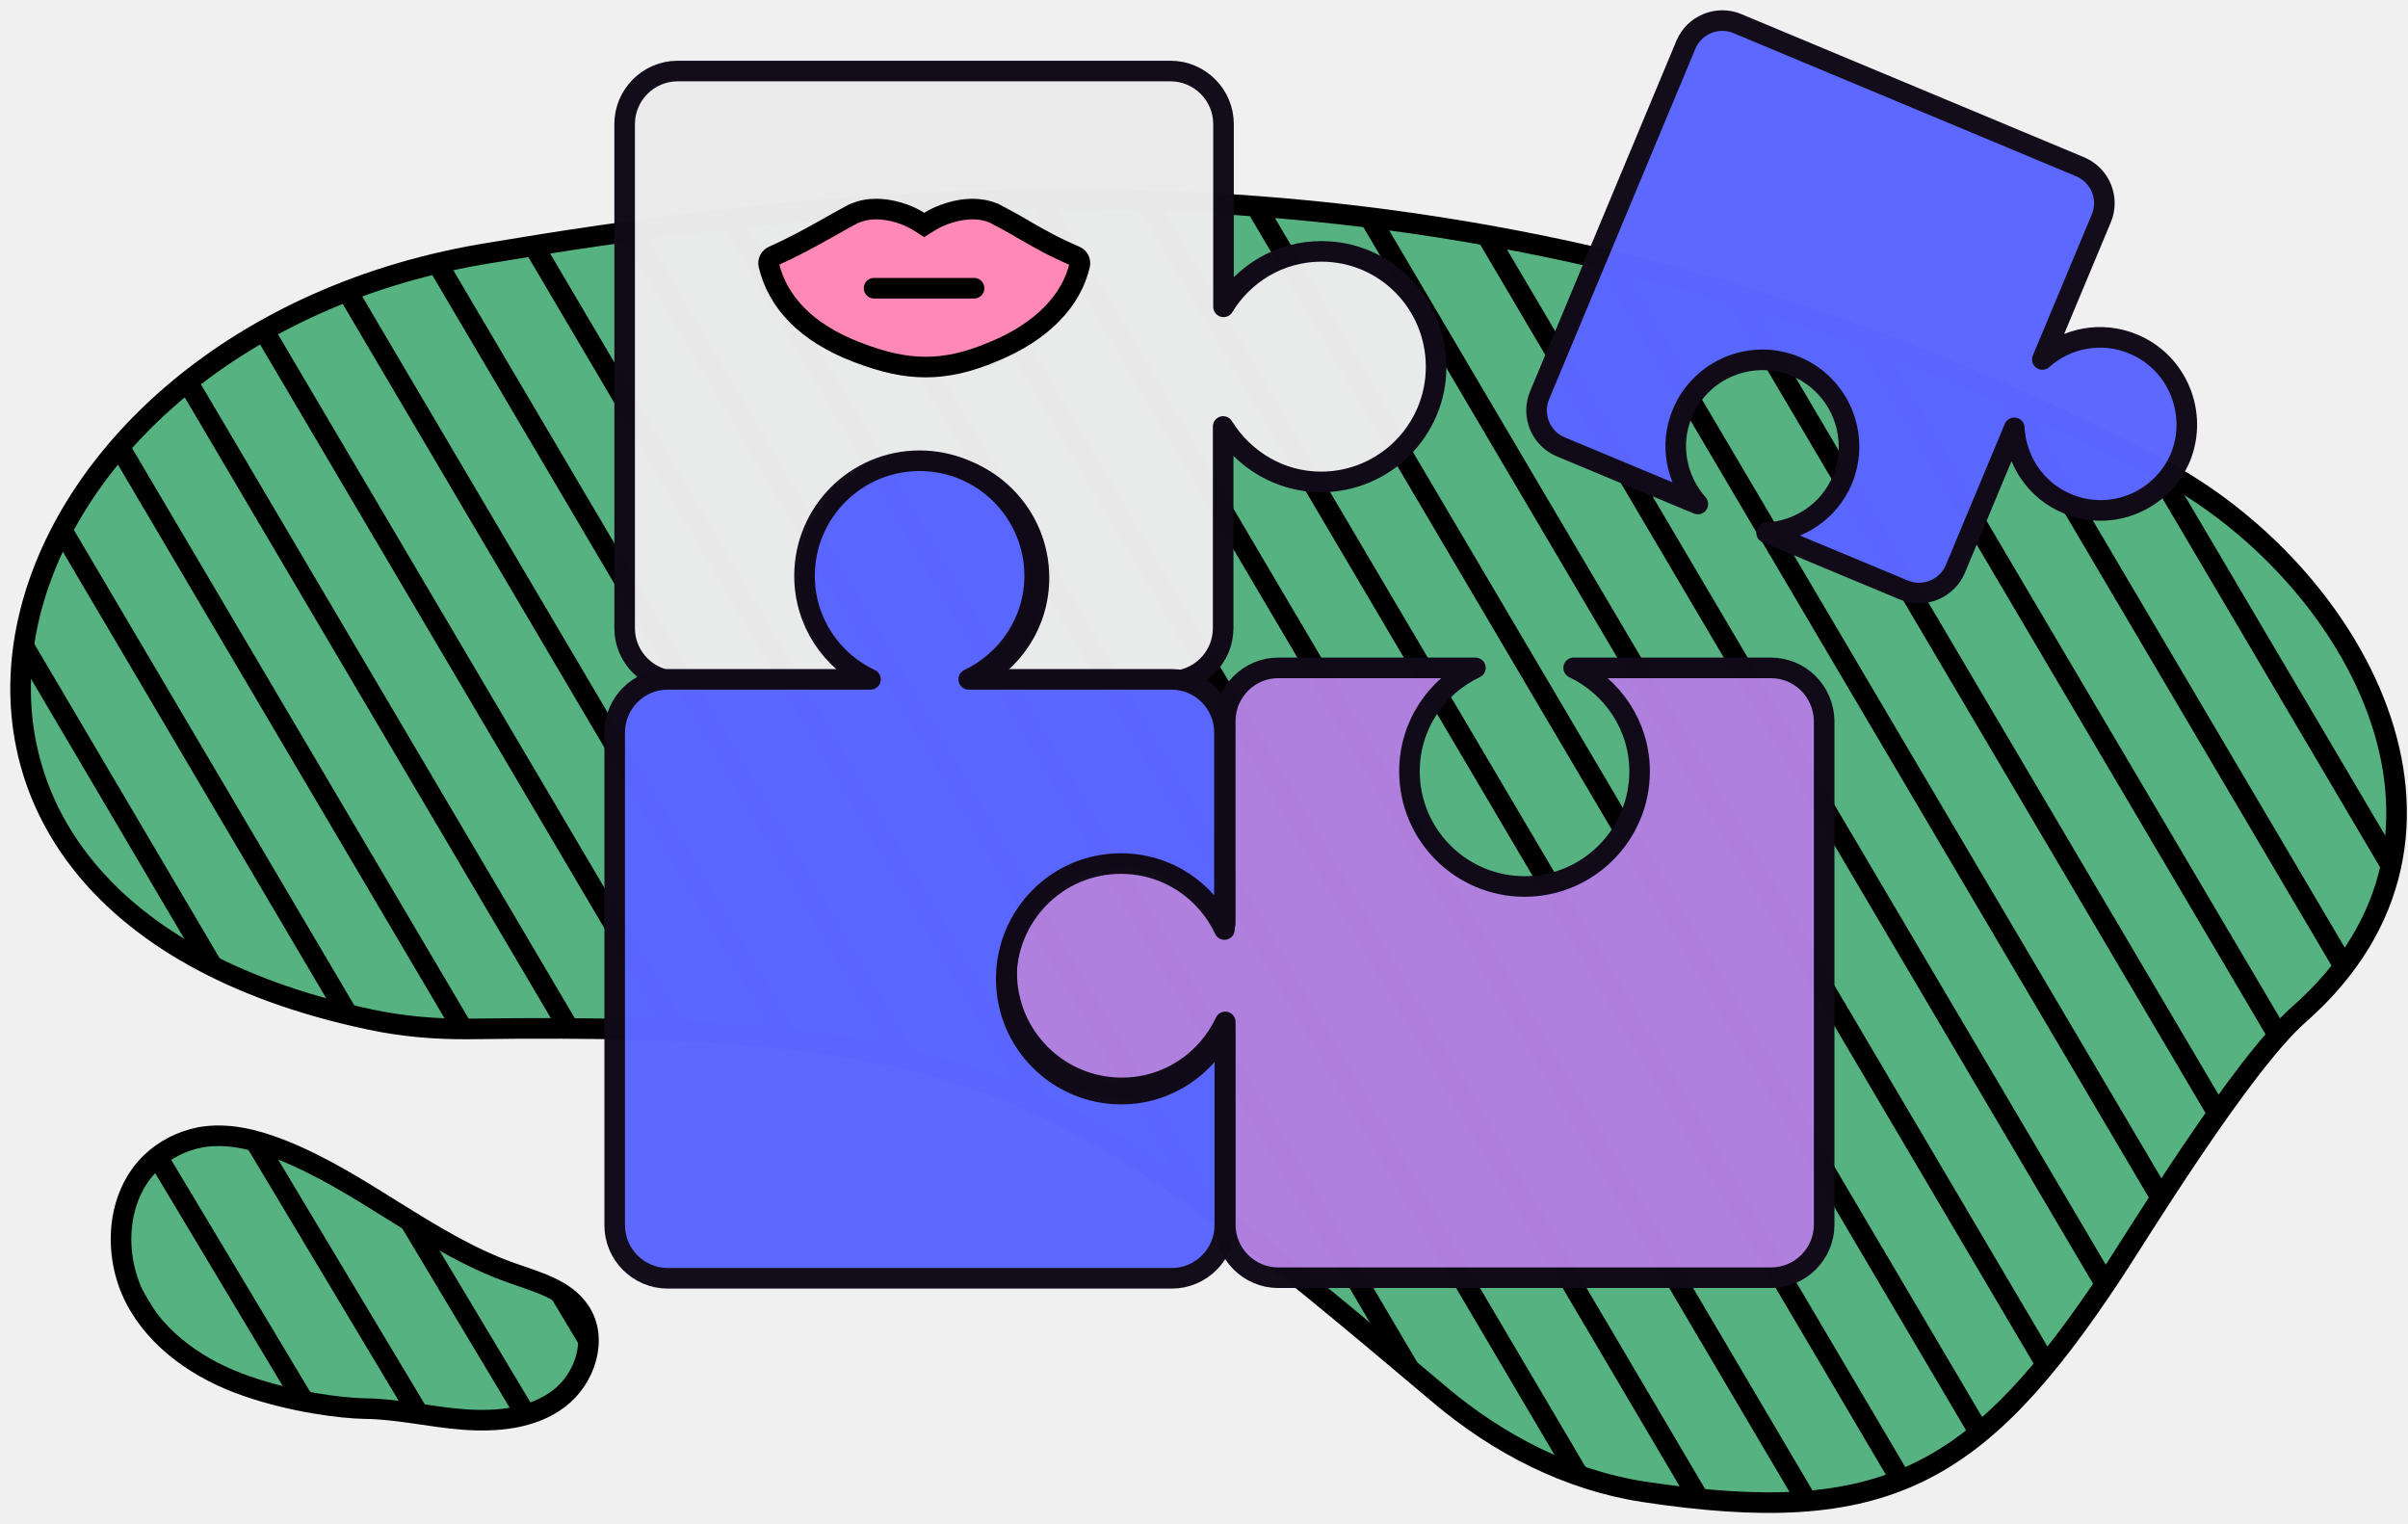
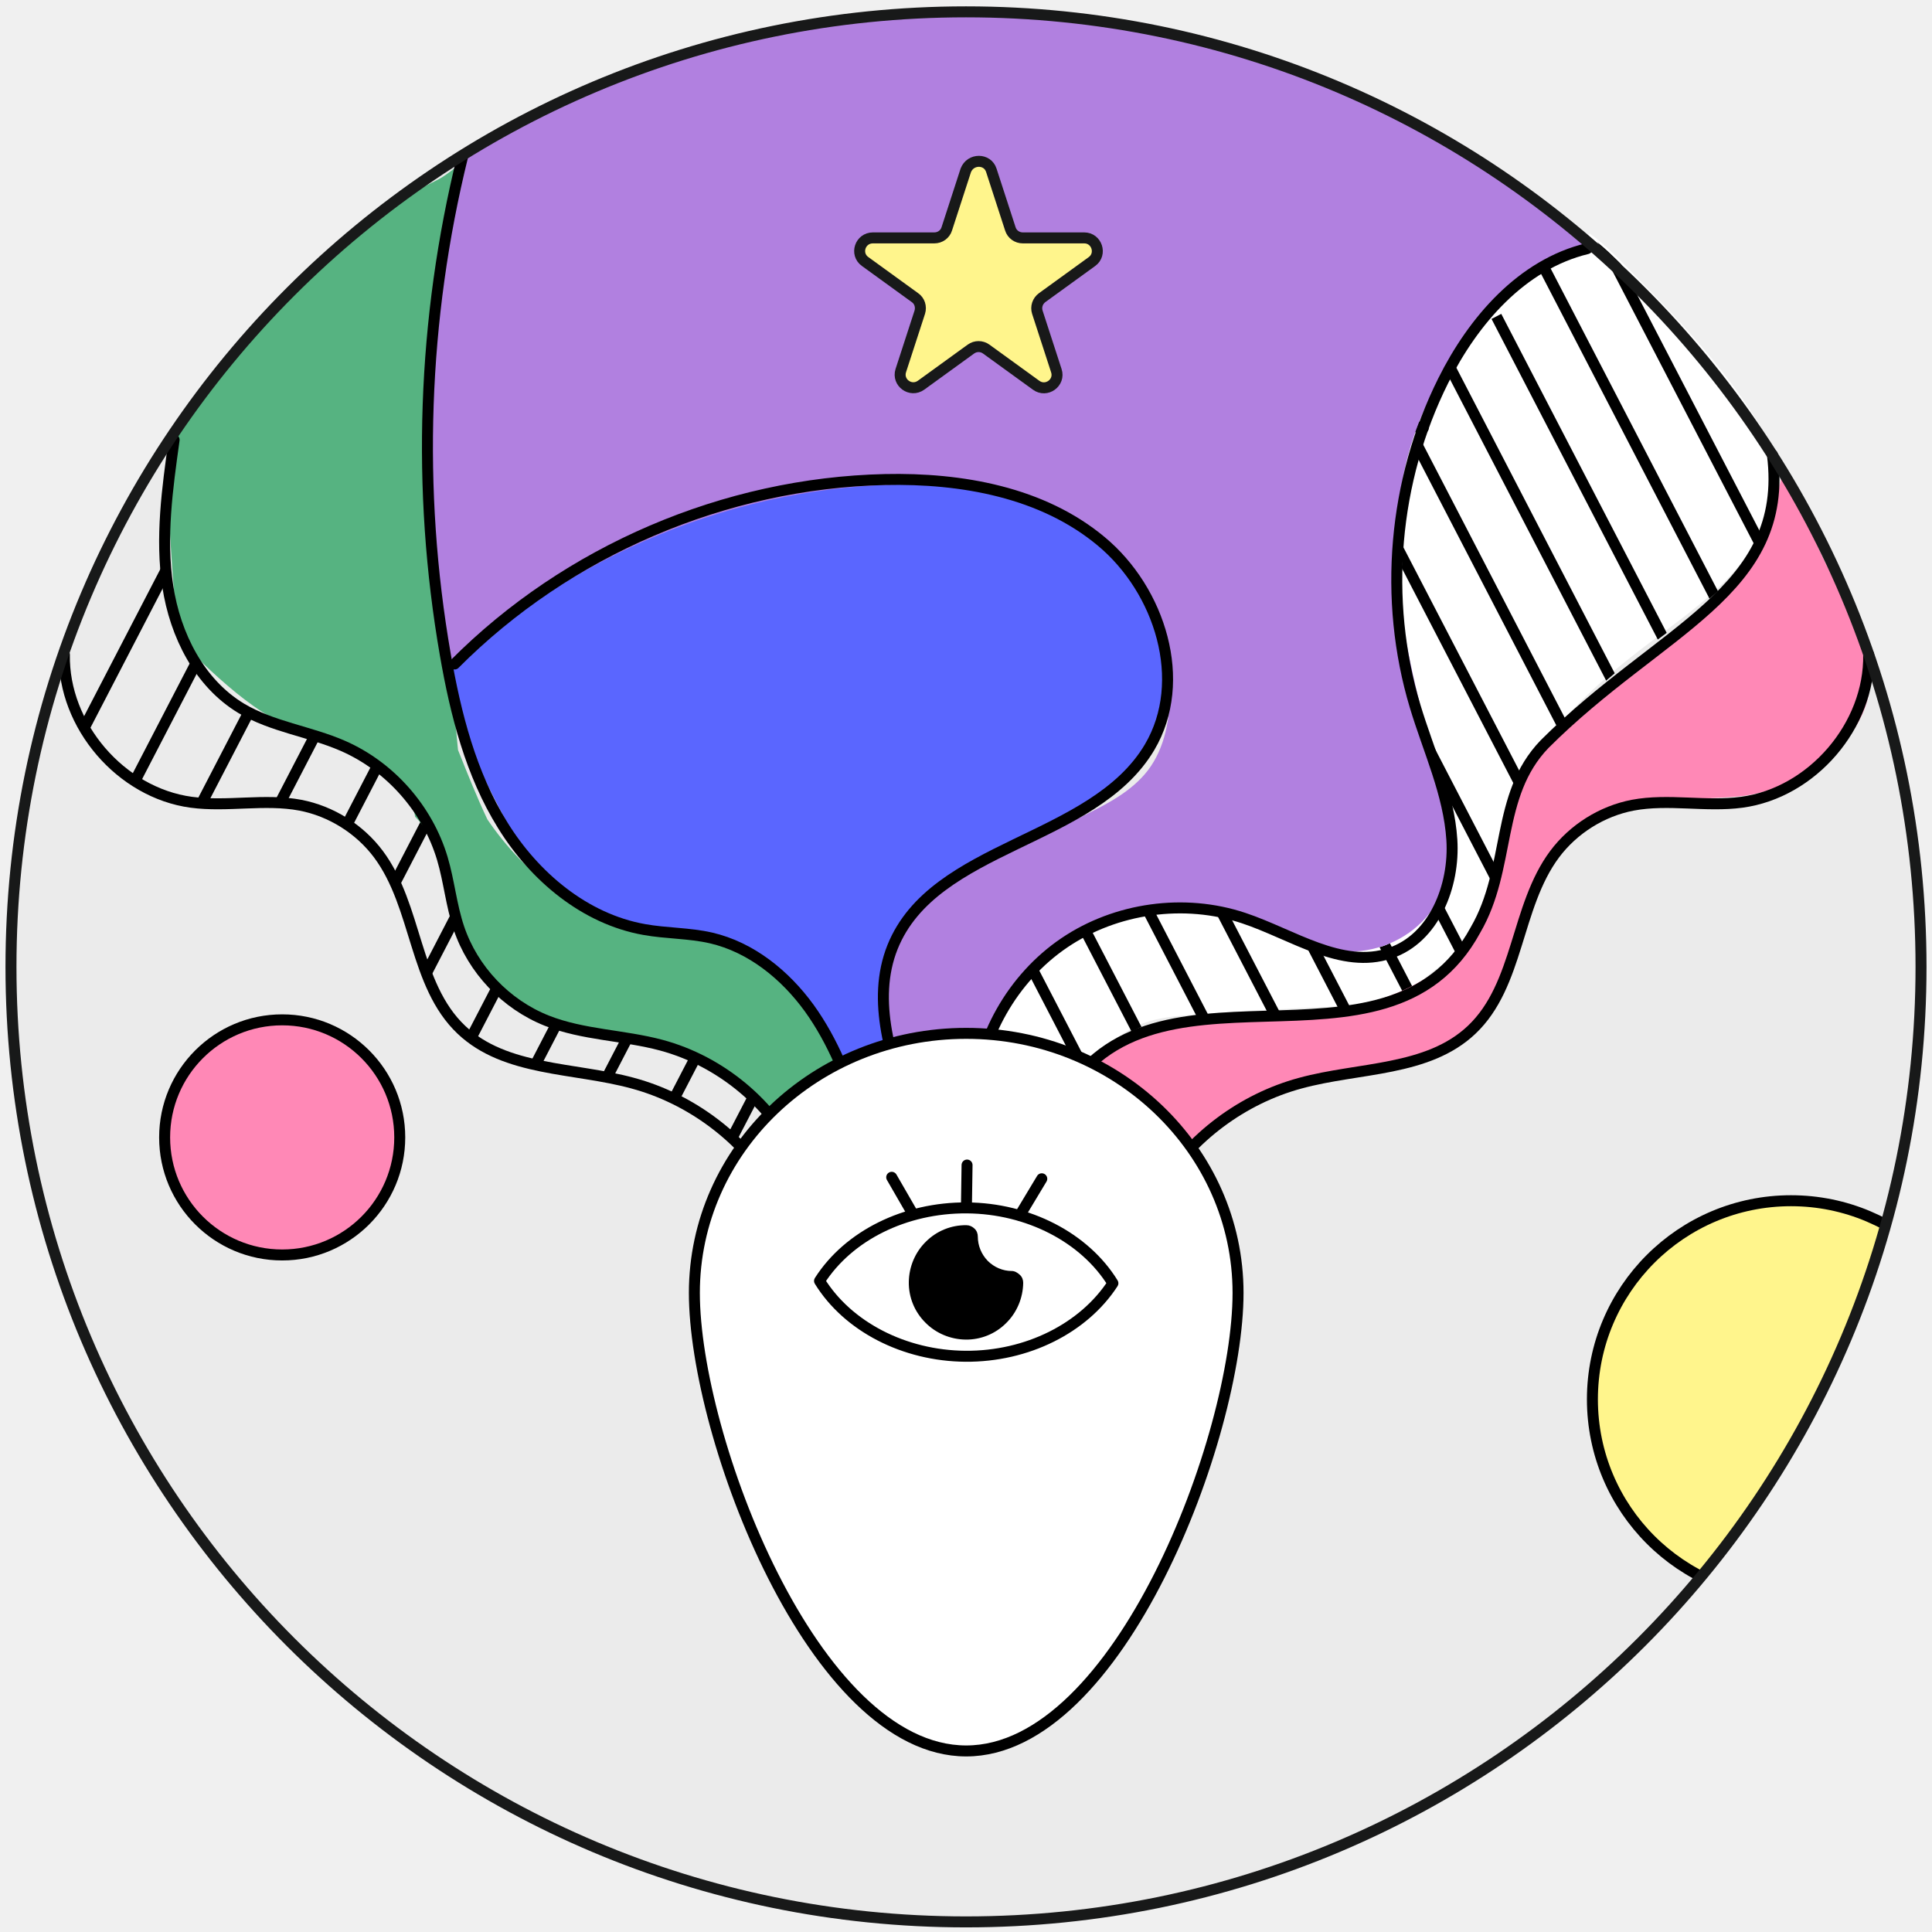
- <svg xmlns="http://www.w3.org/2000/svg" width="117" height="74" viewBox="0 0 117 74" fill="none">
-   <path d="M104.842 22.73C76.443 7.866 50.413 7.797 23.94 12.264C-0.964 16.167 -9.368 43.748 17.974 49.527C19.559 49.868 21.196 50.004 22.832 49.987C47.993 49.629 52.033 52.629 69.965 67.766C72.795 70.153 76.187 71.909 79.852 72.471C91.563 74.244 96.097 71.772 102.677 61.8C103.717 60.232 108.882 51.76 111.695 49.288C121.701 40.492 114.201 27.622 104.842 22.73Z" fill="#56B381" />
-   <mask id="mask0_525_47764" style="mask-type:luminance" maskUnits="userSpaceOnUse" x="1" y="9" width="116" height="64">
-     <path d="M104.842 22.73C76.443 7.866 50.413 7.797 23.94 12.264C-0.964 16.167 -9.368 43.748 17.974 49.527C19.559 49.868 21.196 50.004 22.832 49.987C47.993 49.629 52.033 52.629 69.965 67.766C72.795 70.153 76.187 71.909 79.852 72.471C91.563 74.244 96.097 71.772 102.677 61.8C103.717 60.232 108.882 51.76 111.695 49.288C121.701 40.492 114.201 27.622 104.842 22.73Z" fill="white" />
+ <svg xmlns="http://www.w3.org/2000/svg" width="176" height="176" viewBox="0 0 176 176" fill="none">
+   <path d="M88 175.079C136.049 175.079 175 136.128 175 88.079C175 40.031 136.049 1.079 88 1.079C39.951 1.079 1 40.031 1 88.079C1 136.128 39.951 175.079 88 175.079Z" fill="#EBEBEB" />
+   <mask id="mask0_525_43409" style="mask-type:luminance" maskUnits="userSpaceOnUse" x="5" y="40" width="68" height="68">
+     <path d="M70.504 107.921C70.254 107.094 69.543 106.517 68.87 105.979C67.87 105.172 66.87 104.383 65.871 103.576C64.698 102.634 63.525 101.692 62.217 100.942C57.738 98.327 52.316 98.077 47.394 96.443C45.798 95.904 44.241 95.231 42.933 94.174C40.299 92.078 38.915 88.791 37.838 85.599C36.761 82.407 35.839 79.062 33.781 76.389C31.859 75.044 29.994 73.659 27.802 73.121C24.11 72.217 20.188 73.89 16.477 73.063C15.439 72.832 14.459 72.41 13.536 71.891C9.268 69.564 5.941 65.238 5.48 60.393C7.23 52.991 10.69 46.108 15.497 40.897C15.074 45.3 14.632 49.761 15.497 54.106C16.362 58.432 18.689 62.7 22.572 64.796C26.648 67.007 32.051 66.757 35.243 70.102C36.012 70.91 36.569 71.852 37.146 72.813C38.876 75.716 40.626 78.639 41.818 81.792C42.549 83.734 43.087 85.791 44.164 87.56C45.51 89.79 47.701 91.521 50.297 92.29C51.393 93.866 53.546 94.212 55.45 94.443C58.353 94.789 61.314 95.212 63.929 96.558C65.909 97.577 67.582 99.096 69.139 100.673C70.235 101.768 72.619 104.095 72.754 105.691C72.869 106.652 71.292 106.633 70.504 107.921Z" fill="white" />
  </mask>
-   <g mask="url(#mask0_525_47764)">
-     <path d="M-27.335 -16.92L21.707 66.249" stroke="black" stroke-miterlimit="10" />
-     <path d="M-21.624 -16.017L27.435 67.153" stroke="black" stroke-miterlimit="10" />
-     <path d="M-15.914 -15.096L33.145 68.056" stroke="black" stroke-miterlimit="10" />
-     <path d="M-10.203 -14.193L38.856 68.977" stroke="black" stroke-miterlimit="10" />
-     <path d="M-4.493 -13.289L44.566 69.88" stroke="black" stroke-miterlimit="10" />
-     <path d="M1.218 -12.386L50.277 70.784" stroke="black" stroke-miterlimit="10" />
-     <path d="M6.928 -11.482L55.988 71.687" stroke="black" stroke-miterlimit="10" />
-     <path d="M12.656 -10.562L61.698 72.59" stroke="black" stroke-miterlimit="10" />
-     <path d="M18.366 -9.658L67.426 73.494" stroke="black" stroke-miterlimit="10" />
-     <path d="M24.077 -8.755L73.136 74.414" stroke="black" stroke-miterlimit="10" />
-     <path d="M29.788 -7.851L78.847 75.318" stroke="black" stroke-miterlimit="10" />
-     <path d="M35.498 -6.948L84.558 76.221" stroke="black" stroke-miterlimit="10" />
-     <path d="M41.208 -6.044L90.268 77.125" stroke="black" stroke-miterlimit="10" />
-     <path d="M46.919 -5.124L95.978 78.028" stroke="black" stroke-miterlimit="10" />
-     <path d="M52.629 -4.22L101.689 78.949" stroke="black" stroke-miterlimit="10" />
-     <path d="M58.357 -3.317L107.417 79.852" stroke="black" stroke-miterlimit="10" />
-     <path d="M64.068 -2.413L113.127 80.756" stroke="black" stroke-miterlimit="10" />
-     <path d="M69.778 -1.51L118.838 81.659" stroke="black" stroke-miterlimit="10" />
-     <path d="M75.489 -0.607L124.548 82.562" stroke="black" stroke-miterlimit="10" />
-     <path d="M81.199 0.314L130.259 83.466" stroke="black" stroke-miterlimit="10" />
-     <path d="M86.91 1.217L135.969 84.386" stroke="black" stroke-miterlimit="10" />
-     <path d="M92.62 2.121L141.679 85.29" stroke="black" stroke-miterlimit="10" />
+   <g mask="url(#mask0_525_43409)">
+     <path d="M5.653 1.502L-19.438 49.876" stroke="black" stroke-miterlimit="10" />
+     <path d="M9.806 7.251L-15.284 55.606" stroke="black" stroke-miterlimit="10" />
+     <path d="M13.959 12.98L-11.132 61.354" stroke="black" stroke-miterlimit="10" />
+     <path d="M18.093 18.71L-6.979 67.084" stroke="black" stroke-miterlimit="10" />
+     <path d="M22.246 24.44L-2.826 72.814" stroke="black" stroke-miterlimit="10" />
+     <path d="M26.398 30.188L1.327 78.543" stroke="black" stroke-miterlimit="10" />
+     <path d="M30.551 35.918L5.48 84.292" stroke="black" stroke-miterlimit="10" />
+     <path d="M34.704 41.647L9.633 90.021" stroke="black" stroke-miterlimit="10" />
+     <path d="M38.857 47.396L13.786 95.751" stroke="black" stroke-miterlimit="10" />
+     <path d="M43.01 53.125L17.939 101.499" stroke="black" stroke-miterlimit="10" />
+     <path d="M47.163 58.855L22.092 107.229" stroke="black" stroke-miterlimit="10" />
+     <path d="M51.316 64.585L26.245 112.958" stroke="black" stroke-miterlimit="10" />
+     <path d="M55.469 70.333L30.398 118.688" stroke="black" stroke-miterlimit="10" />
+     <path d="M59.622 76.063L34.55 124.437" stroke="black" stroke-miterlimit="10" />
+     <path d="M63.775 81.792L38.684 130.166" stroke="black" stroke-miterlimit="10" />
+     <path d="M67.928 87.522L42.837 135.895" stroke="black" stroke-miterlimit="10" />
+     <path d="M72.081 93.27L46.99 141.625" stroke="black" stroke-miterlimit="10" />
+     <path d="M76.233 99L51.143 147.374" stroke="black" stroke-miterlimit="10" />
+     <path d="M80.386 104.729L55.296 153.103" stroke="black" stroke-miterlimit="10" />
  </g>
-   <path d="M104.842 22.73C76.443 7.866 50.413 7.797 23.94 12.264C-0.964 16.167 -9.368 43.748 17.974 49.527C19.559 49.868 21.196 50.004 22.832 49.987C47.993 49.629 52.033 52.629 69.965 67.766C72.795 70.153 76.187 71.909 79.852 72.471C91.563 74.244 96.097 71.772 102.677 61.8C103.717 60.232 108.882 51.76 111.695 49.288C121.701 40.492 114.201 27.622 104.842 22.73Z" stroke="black" stroke-miterlimit="10" />
-   <path d="M17.719 68.431C19.338 68.448 20.924 68.841 22.526 68.96C24.128 69.079 25.867 68.926 27.145 67.954C28.441 66.983 29.072 65.022 28.168 63.693C27.452 62.619 26.072 62.278 24.844 61.835C20.838 60.42 17.582 57.386 13.611 55.834C12.383 55.357 11.037 55.016 9.724 55.255C8.838 55.425 8.002 55.851 7.355 56.465C5.65 58.101 5.48 60.931 6.554 63.045C7.627 65.141 9.741 66.573 11.991 67.341C14.242 68.125 16.628 68.414 17.719 68.431Z" fill="#56B381" />
-   <mask id="mask1_525_47764" style="mask-type:luminance" maskUnits="userSpaceOnUse" x="5" y="55" width="24" height="14">
-     <path d="M17.719 68.431C19.338 68.448 20.924 68.841 22.526 68.96C24.128 69.079 25.867 68.926 27.145 67.954C28.441 66.983 29.072 65.022 28.168 63.693C27.452 62.619 26.072 62.278 24.844 61.835C20.838 60.42 17.582 57.386 13.611 55.834C12.383 55.357 11.037 55.016 9.724 55.255C8.838 55.425 8.002 55.851 7.355 56.465C5.65 58.101 5.48 60.931 6.554 63.045C7.627 65.141 9.741 66.573 11.991 67.341C14.242 68.125 16.628 68.414 17.719 68.431Z" fill="white" />
+   <path d="M24.63 93.117C20.631 93.482 16.939 96.231 15.497 99.981C14.074 103.73 14.997 108.267 17.823 111.132C20.65 113.978 25.226 114.939 28.936 113.439C30.167 112.939 31.301 112.189 32.301 111.343C34.474 109.498 36.242 106.96 36.416 104.095C36.608 101.019 34.916 98.019 32.474 96.116C30.032 94.213 26.975 93.29 24.63 93.117Z" fill="#FF88B6" />
+   <path d="M131.01 88.156C133.356 86.599 134.721 83.926 135.548 81.254C136.394 78.562 136.797 75.755 137.778 73.121C140.047 67.046 145.084 62.45 150.275 58.547C154.39 55.452 158.927 52.356 160.811 47.569C161.427 45.992 161.715 44.3 162.503 42.82C159.062 35.399 153.544 29.746 148.141 24.267C147.103 23.209 146.045 22.152 144.834 21.286C140.316 23.036 136.644 26.497 134.048 30.496C131.452 34.495 129.818 39.032 128.261 43.551C127.838 44.8 127.396 46.089 127.434 47.415C127.473 48.838 128.03 50.28 127.626 51.645C126.684 56.759 127.05 62.104 129.299 66.661C129.876 67.815 130.568 68.949 130.818 70.199C131.01 71.141 130.972 72.121 131.126 73.083C131.299 74.102 131.702 75.082 131.856 76.12C132.279 79.043 130.568 81.869 128.549 84.042C127.896 84.734 127.203 85.407 126.319 85.791C124.127 86.753 121.647 85.599 119.436 84.657C115.571 83.023 111.38 81.965 107.169 82.138C102.959 82.311 98.748 83.792 95.672 86.656C93.865 88.349 92.519 90.463 91.346 92.655C90 95.174 88.866 97.827 88.058 100.961C88.827 101.019 89.635 100.557 90.365 100.826C90.577 100.903 90.75 101.038 90.961 101.096C91.231 101.192 91.519 101.153 91.807 101.153C93.096 101.115 94.403 101.442 95.691 102.595C96.806 99.519 98.806 96.789 101.401 94.809C102.228 94.174 103.132 93.617 104.112 93.232C105.535 92.694 107.092 92.559 108.611 92.444C113.11 92.098 117.609 91.848 122.128 91.675C123.762 91.617 125.435 91.559 126.992 91.021C128.569 90.521 129.607 89.098 131.01 88.156Z" fill="white" />
+   <mask id="mask1_525_43409" style="mask-type:luminance" maskUnits="userSpaceOnUse" x="88" y="21" width="75" height="82">
+     <path d="M131.01 88.425C133.356 86.868 134.721 84.195 135.548 81.523C136.394 78.831 136.797 76.024 137.778 73.39C140.047 67.315 145.084 62.719 150.275 58.816C154.39 55.721 158.927 52.626 160.811 47.838C161.427 46.262 161.715 44.57 162.503 43.089C159.062 35.668 153.544 30.015 148.141 24.536C147.103 23.478 146.045 22.421 144.834 21.555C140.316 23.305 136.644 26.766 134.048 30.765C131.452 34.764 129.818 39.302 128.261 43.82C127.838 45.069 127.396 46.358 127.434 47.684C127.473 49.107 128.03 50.549 127.626 51.914C126.684 57.028 127.05 62.373 129.299 66.93C129.876 68.084 130.568 69.218 130.818 70.468C131.01 71.41 130.972 72.39 131.126 73.352C131.299 74.371 131.702 75.351 131.856 76.39C132.279 79.312 130.568 82.138 128.549 84.311C127.896 85.003 127.203 85.676 126.319 86.061C124.127 87.022 121.647 85.868 119.436 84.926C115.571 83.292 111.38 82.234 107.169 82.407C102.959 82.581 98.748 84.061 95.672 86.926C93.865 88.618 92.519 90.733 91.346 92.924C90 95.443 88.866 98.096 88.058 101.23C88.827 101.288 89.635 100.826 90.365 101.096C90.577 101.173 90.75 101.307 90.961 101.365C91.231 101.461 91.519 101.422 91.807 101.422C93.096 101.384 94.403 101.711 95.691 102.864C96.806 99.788 98.806 97.058 101.401 95.078C102.228 94.443 103.132 93.886 104.112 93.501C105.535 92.963 107.092 92.828 108.611 92.713C113.11 92.367 117.609 92.117 122.128 91.944C123.762 91.886 125.435 91.828 126.992 91.29C128.569 90.79 129.607 89.348 131.01 88.425Z" fill="white" />
  </mask>
-   <g mask="url(#mask1_525_47764)">
-     <path d="M64.29 124.702L14.668 41.873" stroke="black" stroke-miterlimit="10" />
-     <path d="M58.562 123.832L8.94 41.004" stroke="black" stroke-miterlimit="10" />
-     <path d="M52.852 122.963L3.229 40.135" stroke="black" stroke-miterlimit="10" />
-     <path d="M47.124 122.094L-2.498 39.265" stroke="black" stroke-miterlimit="10" />
-     <path d="M41.413 121.224L-8.209 38.396" stroke="black" stroke-miterlimit="10" />
-     <path d="M35.686 120.355L-13.936 37.527" stroke="black" stroke-miterlimit="10" />
-     <path d="M29.975 119.485L-19.646 36.657" stroke="black" stroke-miterlimit="10" />
-     <path d="M24.248 118.633L-25.374 35.788" stroke="black" stroke-miterlimit="10" />
-     <path d="M18.537 117.764L-31.085 34.919" stroke="black" stroke-miterlimit="10" />
-     <path d="M12.809 116.894L-36.795 34.049" stroke="black" stroke-miterlimit="10" />
-     <path d="M7.099 116.025L-42.523 33.18" stroke="black" stroke-miterlimit="10" />
+   <g mask="url(#mask1_525_43409)">
+     <path d="M161.427 0.349L186.498 48.723" stroke="black" stroke-miterlimit="10" />
+     <path d="M157.235 5.098L182.326 53.472" stroke="black" stroke-miterlimit="10" />
+     <path d="M153.063 9.847L178.135 58.221" stroke="black" stroke-miterlimit="10" />
+     <path d="M148.872 14.596L173.962 62.969" stroke="black" stroke-miterlimit="10" />
+     <path d="M144.68 19.345L169.771 67.719" stroke="black" stroke-miterlimit="10" />
+     <path d="M140.508 24.093L165.58 72.448" stroke="black" stroke-miterlimit="10" />
+     <path d="M136.317 28.823L161.407 77.197" stroke="black" stroke-miterlimit="10" />
+     <path d="M132.145 33.572L157.216 81.946" stroke="black" stroke-miterlimit="10" />
+     <path d="M127.953 38.321L153.025 86.695" stroke="black" stroke-miterlimit="10" />
+     <path d="M123.762 43.07L148.853 91.444" stroke="black" stroke-miterlimit="10" />
+     <path d="M119.59 47.819L144.661 96.193" stroke="black" stroke-miterlimit="10" />
+     <path d="M115.398 52.568L140.489 100.923" stroke="black" stroke-miterlimit="10" />
+     <path d="M111.207 57.317L136.298 105.672" stroke="black" stroke-miterlimit="10" />
+     <path d="M107.035 62.047L132.106 110.421" stroke="black" stroke-miterlimit="10" />
+     <path d="M102.843 66.796L127.934 115.169" stroke="black" stroke-miterlimit="10" />
+     <path d="M98.671 71.545L123.743 119.918" stroke="black" stroke-miterlimit="10" />
+     <path d="M94.48 76.294L119.551 124.668" stroke="black" stroke-miterlimit="10" />
+     <path d="M90.289 81.043L115.379 129.417" stroke="black" stroke-miterlimit="10" />
+     <path d="M86.116 85.791L111.188 134.146" stroke="black" stroke-miterlimit="10" />
+     <path d="M81.925 90.54L106.996 138.895" stroke="black" stroke-miterlimit="10" />
+     <path d="M77.734 95.27L102.824 143.644" stroke="black" stroke-miterlimit="10" />
  </g>
-   <path d="M17.719 68.431C19.338 68.448 20.924 68.841 22.526 68.96C24.128 69.079 25.867 68.926 27.145 67.954C28.441 66.983 29.072 65.022 28.168 63.693C27.452 62.619 26.072 62.278 24.844 61.835C20.838 60.42 17.582 57.386 13.611 55.834C12.383 55.357 11.037 55.016 9.724 55.255C8.838 55.425 8.002 55.851 7.355 56.465C5.65 58.101 5.48 60.931 6.554 63.045C7.627 65.141 9.741 66.573 11.991 67.341C14.242 68.125 16.628 68.414 17.719 68.431Z" stroke="black" stroke-miterlimit="10" />
-   <path opacity="0.988" d="M64.204 12.212C62.176 12.212 60.42 13.303 59.448 14.906V6.025C59.448 4.61 58.289 3.451 56.874 3.451H32.924C31.509 3.451 30.35 4.61 30.35 6.025V30.52C30.35 31.935 31.509 33.094 32.924 33.094H42.504C40.612 32.191 39.299 30.282 39.299 28.066C39.299 24.98 41.805 22.474 44.891 22.474C47.976 22.474 50.482 24.98 50.482 28.066C50.482 30.299 49.169 32.208 47.277 33.094H56.857C58.272 33.094 59.431 31.935 59.431 30.52V20.719C60.42 22.321 62.176 23.412 64.187 23.412C67.272 23.412 69.778 20.906 69.778 17.821C69.778 14.735 67.307 12.212 64.204 12.212Z" fill="#EBEBEB" stroke="#100917" stroke-miterlimit="10" stroke-linecap="round" stroke-linejoin="round" />
-   <path opacity="0.988" d="M103.649 16.713C102.098 16.065 100.393 16.423 99.234 17.463L102.098 10.61C102.507 9.639 102.047 8.513 101.075 8.104L84.421 1.149C83.449 0.74 82.324 1.201 81.915 2.172L74.807 19.201C74.397 20.173 74.858 21.298 75.829 21.707L82.495 24.486C81.455 23.31 81.097 21.605 81.745 20.071C82.648 17.923 85.103 16.917 87.251 17.804C89.398 18.707 90.404 21.162 89.518 23.31C88.87 24.861 87.404 25.799 85.836 25.884L92.501 28.662C93.472 29.071 94.597 28.611 95.007 27.64L97.87 20.787C97.956 22.355 98.893 23.821 100.444 24.469C102.592 25.372 105.047 24.349 105.95 22.202C106.803 20.071 105.797 17.599 103.649 16.713Z" fill="#5A66FF" stroke="#100917" stroke-miterlimit="10" stroke-linecap="round" stroke-linejoin="round" />
-   <path opacity="0.988" d="M86.04 32.446H76.46C78.353 33.35 79.665 35.259 79.665 37.475C79.665 40.56 77.159 43.066 74.074 43.066C70.989 43.066 68.483 40.56 68.483 37.475C68.483 35.242 69.795 33.333 71.688 32.446H62.107C60.693 32.446 59.533 33.606 59.533 35.02V44.873C58.63 42.981 56.721 41.669 54.505 41.669C51.419 41.669 48.914 44.174 48.914 47.26C48.914 50.345 51.419 52.851 54.505 52.851C56.738 52.851 58.647 51.538 59.533 49.646V59.499C59.533 60.914 60.693 62.073 62.107 62.073H86.058C87.472 62.073 88.632 60.914 88.632 59.499V35.02C88.615 33.606 87.472 32.446 86.04 32.446Z" fill="#B180E0" stroke="#100917" stroke-miterlimit="10" stroke-linecap="round" stroke-linejoin="round" />
-   <path opacity="0.988" d="M54.465 41.953C56.698 41.953 58.608 43.265 59.494 45.157V35.577C59.494 34.162 58.335 33.003 56.92 33.003H47.067C48.959 32.1 50.272 30.191 50.272 27.974C50.272 24.889 47.766 22.383 44.681 22.383C41.595 22.383 39.09 24.889 39.09 27.974C39.09 30.207 40.402 32.117 42.294 33.003H32.441C31.027 33.003 29.867 34.162 29.867 35.577V59.527C29.867 60.942 31.027 62.101 32.441 62.101H56.937C58.352 62.101 59.511 60.942 59.511 59.527V49.947C58.608 51.839 56.698 53.152 54.482 53.152C51.397 53.152 48.891 50.646 48.891 47.561C48.891 44.475 51.363 41.953 54.465 41.953Z" fill="#5A66FF" stroke="#100917" stroke-miterlimit="10" stroke-linecap="round" stroke-linejoin="round" />
-   <path d="M41.611 17.099L41.61 17.099C39.195 16.169 37.78 14.691 37.349 12.854C37.317 12.695 37.4 12.52 37.562 12.446C38.588 11.983 39.255 11.612 39.978 11.21C40.015 11.19 40.051 11.17 40.087 11.15L40.087 11.15L40.089 11.149C40.193 11.09 40.298 11.031 40.404 10.971C40.732 10.787 41.074 10.594 41.474 10.381C41.851 10.224 42.189 10.156 42.572 10.156C43.274 10.156 44.069 10.399 44.64 10.76L44.905 10.928L45.171 10.762C45.731 10.414 46.544 10.156 47.243 10.156C47.63 10.156 47.968 10.225 48.276 10.348C48.878 10.666 49.305 10.896 49.713 11.141L49.713 11.141L49.72 11.145L49.733 11.153C50.497 11.594 51.163 11.979 52.256 12.448C52.416 12.523 52.498 12.697 52.465 12.855C52.069 14.604 50.622 16.119 48.263 17.085L48.263 17.085L48.259 17.087C47.011 17.613 45.986 17.832 44.975 17.832C43.964 17.832 42.936 17.613 41.611 17.099Z" fill="#FF88B6" stroke="black" />
-   <path d="M42.47 14.002H47.328" stroke="black" stroke-miterlimit="10" stroke-linecap="round" />
+   <path d="M79.176 102.653C80.541 102.326 81.906 101.98 83.136 101.634C82.079 98.577 81.06 95.462 80.829 92.251C80.598 89.021 81.271 85.638 83.271 83.1C86.155 79.466 91.058 78.312 95.172 76.159C98.806 74.255 101.959 71.429 104.228 68.026C105.804 65.661 107.016 62.835 106.554 60.028C106.285 58.394 105.478 56.894 104.651 55.452C102.555 51.76 100.017 47.857 95.883 46.761C89.212 43.32 81.271 43.704 73.811 44.57C70.562 44.954 67.332 45.396 64.198 46.3C56.161 48.627 49.259 53.741 42.568 58.74C42.088 59.105 41.588 59.489 41.338 60.047C41.126 60.528 41.146 61.085 41.184 61.624C41.569 65.988 43.607 69.987 45.625 73.89C46.76 76.082 47.913 78.293 49.663 80.023C51.586 81.927 54.104 83.119 56.642 84.061C59.507 85.099 62.468 85.849 65.467 86.31C67.063 86.541 68.716 86.714 70.101 87.541C71.331 88.291 72.216 89.483 73.042 90.656C75.407 94.001 78.464 102.98 78.464 102.98L79.176 102.653Z" fill="#5A66FF" />
+   <path d="M131.145 71.218C130.433 71.314 129.703 71.371 128.953 71.371C119.974 71.371 112.706 64.104 112.706 55.125C112.706 46.146 119.974 38.879 128.953 38.879C129.28 38.879 129.318 38.956 129.664 38.975" stroke="black" stroke-miterlimit="10" stroke-linecap="round" stroke-linejoin="round" />
+   <path d="M145.045 22.344C136.624 25.824 130.068 33.553 128.03 42.435C125.472 53.606 129.721 65.027 132.529 76.14C132.471 79.081 131.49 81.984 129.548 83.965C127.587 85.945 124.703 86.945 121.935 86.637C118.378 86.214 115.378 83.811 111.898 82.984C109.072 82.311 106.092 82.754 103.247 83.388C100.997 83.907 98.748 84.561 96.786 85.791C91.653 89.002 89.538 95.52 89.423 101.576C87.365 101.057 85.654 101.288 84.135 101.961C81.867 100.48 81.386 97.904 81.098 95.578C80.579 91.732 80.156 87.502 82.251 84.253C83.866 81.754 86.654 80.312 89.307 78.985C92.46 77.409 95.614 75.832 98.767 74.275C100.901 73.217 103.093 72.083 104.554 70.199C106.131 68.141 106.592 65.45 106.592 62.854C106.592 59.509 105.861 56.106 104.112 53.26C101.997 49.819 98.517 47.338 94.729 45.935C90.942 44.531 86.846 44.127 82.809 44.127C67.235 44.166 51.758 50.53 40.664 61.47C38.665 51.51 38.915 42.647 39.203 33.995C39.414 27.17 39.684 20.171 41.799 13.98C64.524 -0.228 94.076 -2.92 119.224 6.636C128.664 10.75 137.585 16.095 145.045 22.344Z" fill="#B180E0" />
+   <path d="M170.347 62.008C170.386 57.452 167.136 53.606 165.425 49.376C164.502 47.089 164.003 44.57 162.445 42.666C161.657 47.05 159.638 51.857 156.389 54.76C153.14 57.663 149.352 59.893 145.91 62.566C142.469 65.238 139.258 68.468 137.778 72.564C136.451 76.255 136.586 80.427 134.817 83.927C133.163 87.195 129.972 89.483 126.549 90.733C123.108 91.982 119.416 92.329 115.763 92.482C111.879 92.655 107.919 92.675 104.285 94.001C100.632 95.328 97.306 98.289 96.325 102.115C99.536 103.749 102.555 105.768 105.304 108.075C108.111 105.018 111.803 101.096 115.686 99.615C117.782 98.808 121.512 97.981 121.512 97.981C121.512 97.981 126.319 97.347 128.741 96.616C130.741 96.001 132.375 95.078 133.913 93.636C138.028 89.829 137.624 83.677 140.719 79.004C142.296 76.601 144.853 74.967 147.583 74.044C150.313 73.121 153.197 72.852 156.062 72.698C157.466 72.621 158.869 72.583 160.215 72.237C165.118 71.064 170.309 66.911 170.347 62.008Z" fill="#FF88B6" />
+   <path d="M39.78 16.422C30.821 20.787 23.861 28.42 18.035 36.514C17.035 37.898 16.055 39.34 15.593 40.994C15.151 42.57 15.228 44.243 15.324 45.896C15.478 48.627 15.651 51.337 15.863 54.068C15.959 55.413 16.093 56.817 16.67 58.028C17.247 59.24 18.227 60.201 19.208 61.105C21.188 62.931 23.303 64.681 25.706 65.911C28.033 67.103 30.571 67.795 32.897 68.968C35.224 70.141 37.435 71.929 37.819 74.409C41.837 78.409 41.222 85.407 44.991 89.637C47.202 92.136 50.605 93.232 53.873 93.867C57.161 94.501 60.545 94.79 63.621 96.097C68.082 98.019 71.523 102.172 72.6 107.191C73.119 105.96 74.196 105.056 75.349 104.403C76.503 103.749 77.772 103.326 78.945 102.48C76.041 97.789 75.272 91.54 70.85 88.252C67.159 85.484 62.102 85.715 57.642 84.522C52.335 83.1 47.644 79.427 44.395 74.64C43.453 72.641 42.626 70.583 41.722 68.314C41.03 59.874 38.588 51.587 38.627 43.109C38.646 39.956 39.011 36.802 39.377 33.649C40.126 27.247 40.876 20.806 42.376 14.538C41.453 15.307 40.511 16.076 39.78 16.422Z" fill="#56B381" />
+   <path d="M5.865 59.624C5.749 66.084 10.998 72.217 17.42 73.083C20.708 73.525 24.091 72.737 27.36 73.352C30.167 73.89 32.763 75.524 34.474 77.812C38.031 82.581 37.704 89.713 42.03 93.809C46.048 97.616 52.297 97.212 57.642 98.673C62.91 100.096 67.582 103.595 70.447 108.229" stroke="black" stroke-miterlimit="10" stroke-linecap="round" stroke-linejoin="round" />
+   <path d="M170.232 59.624C170.348 66.084 165.099 72.217 158.677 73.083C155.389 73.525 152.005 72.737 148.737 73.352C145.93 73.89 143.334 75.524 141.623 77.812C138.066 82.581 138.393 89.713 134.067 93.809C130.049 97.616 123.8 97.212 118.455 98.673C113.187 100.096 108.515 103.595 105.65 108.229" stroke="black" stroke-miterlimit="10" stroke-linecap="round" stroke-linejoin="round" />
+   <path d="M88.827 100.25C89.135 94.559 92.249 89.079 96.96 85.887C101.67 82.696 107.9 81.831 113.302 83.638C117.744 85.118 122.223 88.329 126.646 86.829C130.645 85.484 132.529 80.696 132.26 76.505C131.991 72.294 130.126 68.372 128.914 64.335C125.992 54.606 126.934 43.781 131.471 34.687C134.202 29.208 138.624 24.093 144.584 22.651" stroke="black" stroke-miterlimit="10" stroke-linecap="round" stroke-linejoin="round" />
+   <path d="M161.465 41.436C163.041 53.933 151.255 57.24 140.7 67.795C136.201 72.467 137.681 79.1 134.413 84.715C126.28 99.731 104.227 85.234 96.325 101" stroke="black" stroke-miterlimit="10" stroke-linecap="round" stroke-linejoin="round" />
+   <path d="M42.144 14.249C38.491 29.054 37.953 44.608 40.568 59.643C41.51 65.065 42.894 70.506 45.797 75.178C48.681 79.85 53.276 83.715 58.679 84.676C60.698 85.042 62.774 84.984 64.774 85.445C68.427 86.291 71.522 88.81 73.714 91.829C75.906 94.866 77.271 98.404 78.425 101.961" stroke="black" stroke-miterlimit="10" stroke-linecap="round" stroke-linejoin="round" />
+   <path d="M15.862 40.071C15.246 44.493 14.612 48.992 15.285 53.414C15.958 57.836 18.15 62.22 21.976 64.527C24.802 66.219 28.205 66.623 31.243 67.949C35.55 69.833 38.953 73.698 40.299 78.216C40.914 80.293 41.106 82.465 41.798 84.522C43.067 88.329 46.086 91.502 49.816 92.982C53.123 94.29 56.795 94.29 60.237 95.212C65.678 96.674 70.388 100.615 72.791 105.691" stroke="black" stroke-miterlimit="10" stroke-linecap="round" stroke-linejoin="round" />
+   <path d="M41.414 60.489C51.681 50.165 66.043 44.012 80.617 43.685C87.596 43.532 94.96 44.839 100.324 49.319C105.688 53.779 108.284 62.047 104.727 68.065C99.574 76.755 85.078 76.909 81.309 86.272C79.348 91.175 81.213 96.674 83.097 101.615" stroke="black" stroke-miterlimit="10" stroke-linecap="round" stroke-linejoin="round" />
+   <path d="M25.707 114.324C31.621 114.324 36.416 109.529 36.416 103.614C36.416 97.7 31.621 92.905 25.707 92.905C19.792 92.905 14.997 97.7 14.997 103.614C14.997 109.529 19.792 114.324 25.707 114.324Z" fill="#FF88B6" stroke="black" stroke-miterlimit="10" />
+   <path d="M63.255 117.784C63.255 104.71 74.33 94.136 88.019 94.136C101.689 94.136 112.783 104.73 112.783 117.784C112.783 130.839 101.939 159.506 88.019 159.506C74.099 159.506 63.255 130.858 63.255 117.784Z" fill="white" stroke="black" stroke-miterlimit="10" stroke-linecap="round" stroke-linejoin="round" />
+   <path d="M87.962 123.552C82.367 123.514 77.214 120.841 74.657 116.688C77.291 112.554 82.463 109.997 88.077 110.036C93.672 110.074 98.825 112.747 101.382 116.9C98.728 120.995 93.556 123.591 87.962 123.552Z" stroke="black" stroke-miterlimit="10" stroke-linecap="round" stroke-linejoin="round" />
+   <path d="M92.173 115.785C91.346 115.785 90.558 115.439 89.981 114.862C89.404 114.266 89.077 113.477 89.077 112.651C89.077 112.381 88.981 112.112 88.77 111.92C88.577 111.728 88.308 111.612 88.039 111.612C86.655 111.593 85.328 112.132 84.347 113.112C83.367 114.073 82.809 115.4 82.79 116.784C82.771 118.169 83.309 119.495 84.29 120.476C85.251 121.456 86.578 122.014 87.962 122.033C89.346 122.052 90.673 121.514 91.654 120.534C92.634 119.572 93.192 118.246 93.211 116.861C93.211 116.592 93.115 116.323 92.903 116.131C92.692 115.938 92.442 115.785 92.173 115.785Z" fill="black" />
+   <path d="M88.096 106.133L88.038 110.017" stroke="black" stroke-miterlimit="10" stroke-linecap="round" stroke-linejoin="round" />
+   <path d="M81.232 107.248L83.174 110.613" stroke="black" stroke-miterlimit="10" stroke-linecap="round" stroke-linejoin="round" />
+   <path d="M94.903 107.383L92.903 110.709" stroke="black" stroke-miterlimit="10" stroke-linecap="round" stroke-linejoin="round" />
+   <path d="M90.308 15.518L92.038 20.844C92.192 21.344 92.653 21.671 93.172 21.671H98.767C99.921 21.671 100.402 23.151 99.479 23.824L94.941 27.112C94.518 27.42 94.345 27.958 94.499 28.439L96.229 33.764C96.595 34.86 95.326 35.783 94.384 35.091L89.846 31.803C89.423 31.496 88.866 31.496 88.443 31.803L83.905 35.091C82.963 35.764 81.713 34.86 82.059 33.764L83.79 28.439C83.944 27.939 83.771 27.401 83.348 27.112L78.81 23.824C77.868 23.151 78.349 21.671 79.522 21.671H85.116C85.636 21.671 86.097 21.344 86.251 20.844L87.981 15.518C88.404 14.423 89.962 14.423 90.308 15.518Z" fill="#FFF58C" stroke="#181919" stroke-miterlimit="10" stroke-linecap="round" stroke-linejoin="round" />
+   <mask id="mask2_525_43409" style="mask-type:luminance" maskUnits="userSpaceOnUse" x="1" y="1" width="174" height="175">
+     <path d="M88 175.079C136.049 175.079 175 136.128 175 88.079C175 40.031 136.049 1.079 88 1.079C39.951 1.079 1 40.031 1 88.079C1 136.128 39.951 175.079 88 175.079Z" fill="white" />
+   </mask>
+   <g mask="url(#mask2_525_43409)">
+     <path d="M163.157 145.567C173.149 145.567 181.249 137.467 181.249 127.474C181.249 117.482 173.149 109.382 163.157 109.382C153.165 109.382 145.064 117.482 145.064 127.474C145.064 137.467 153.165 145.567 163.157 145.567Z" fill="#FFF58C" stroke="black" stroke-miterlimit="10" />
+   </g>
+   <path d="M88 175.079C136.049 175.079 175 136.128 175 88.079C175 40.031 136.049 1.079 88 1.079C39.951 1.079 1 40.031 1 88.079C1 136.128 39.951 175.079 88 175.079Z" stroke="#181919" stroke-miterlimit="10" />
</svg>
